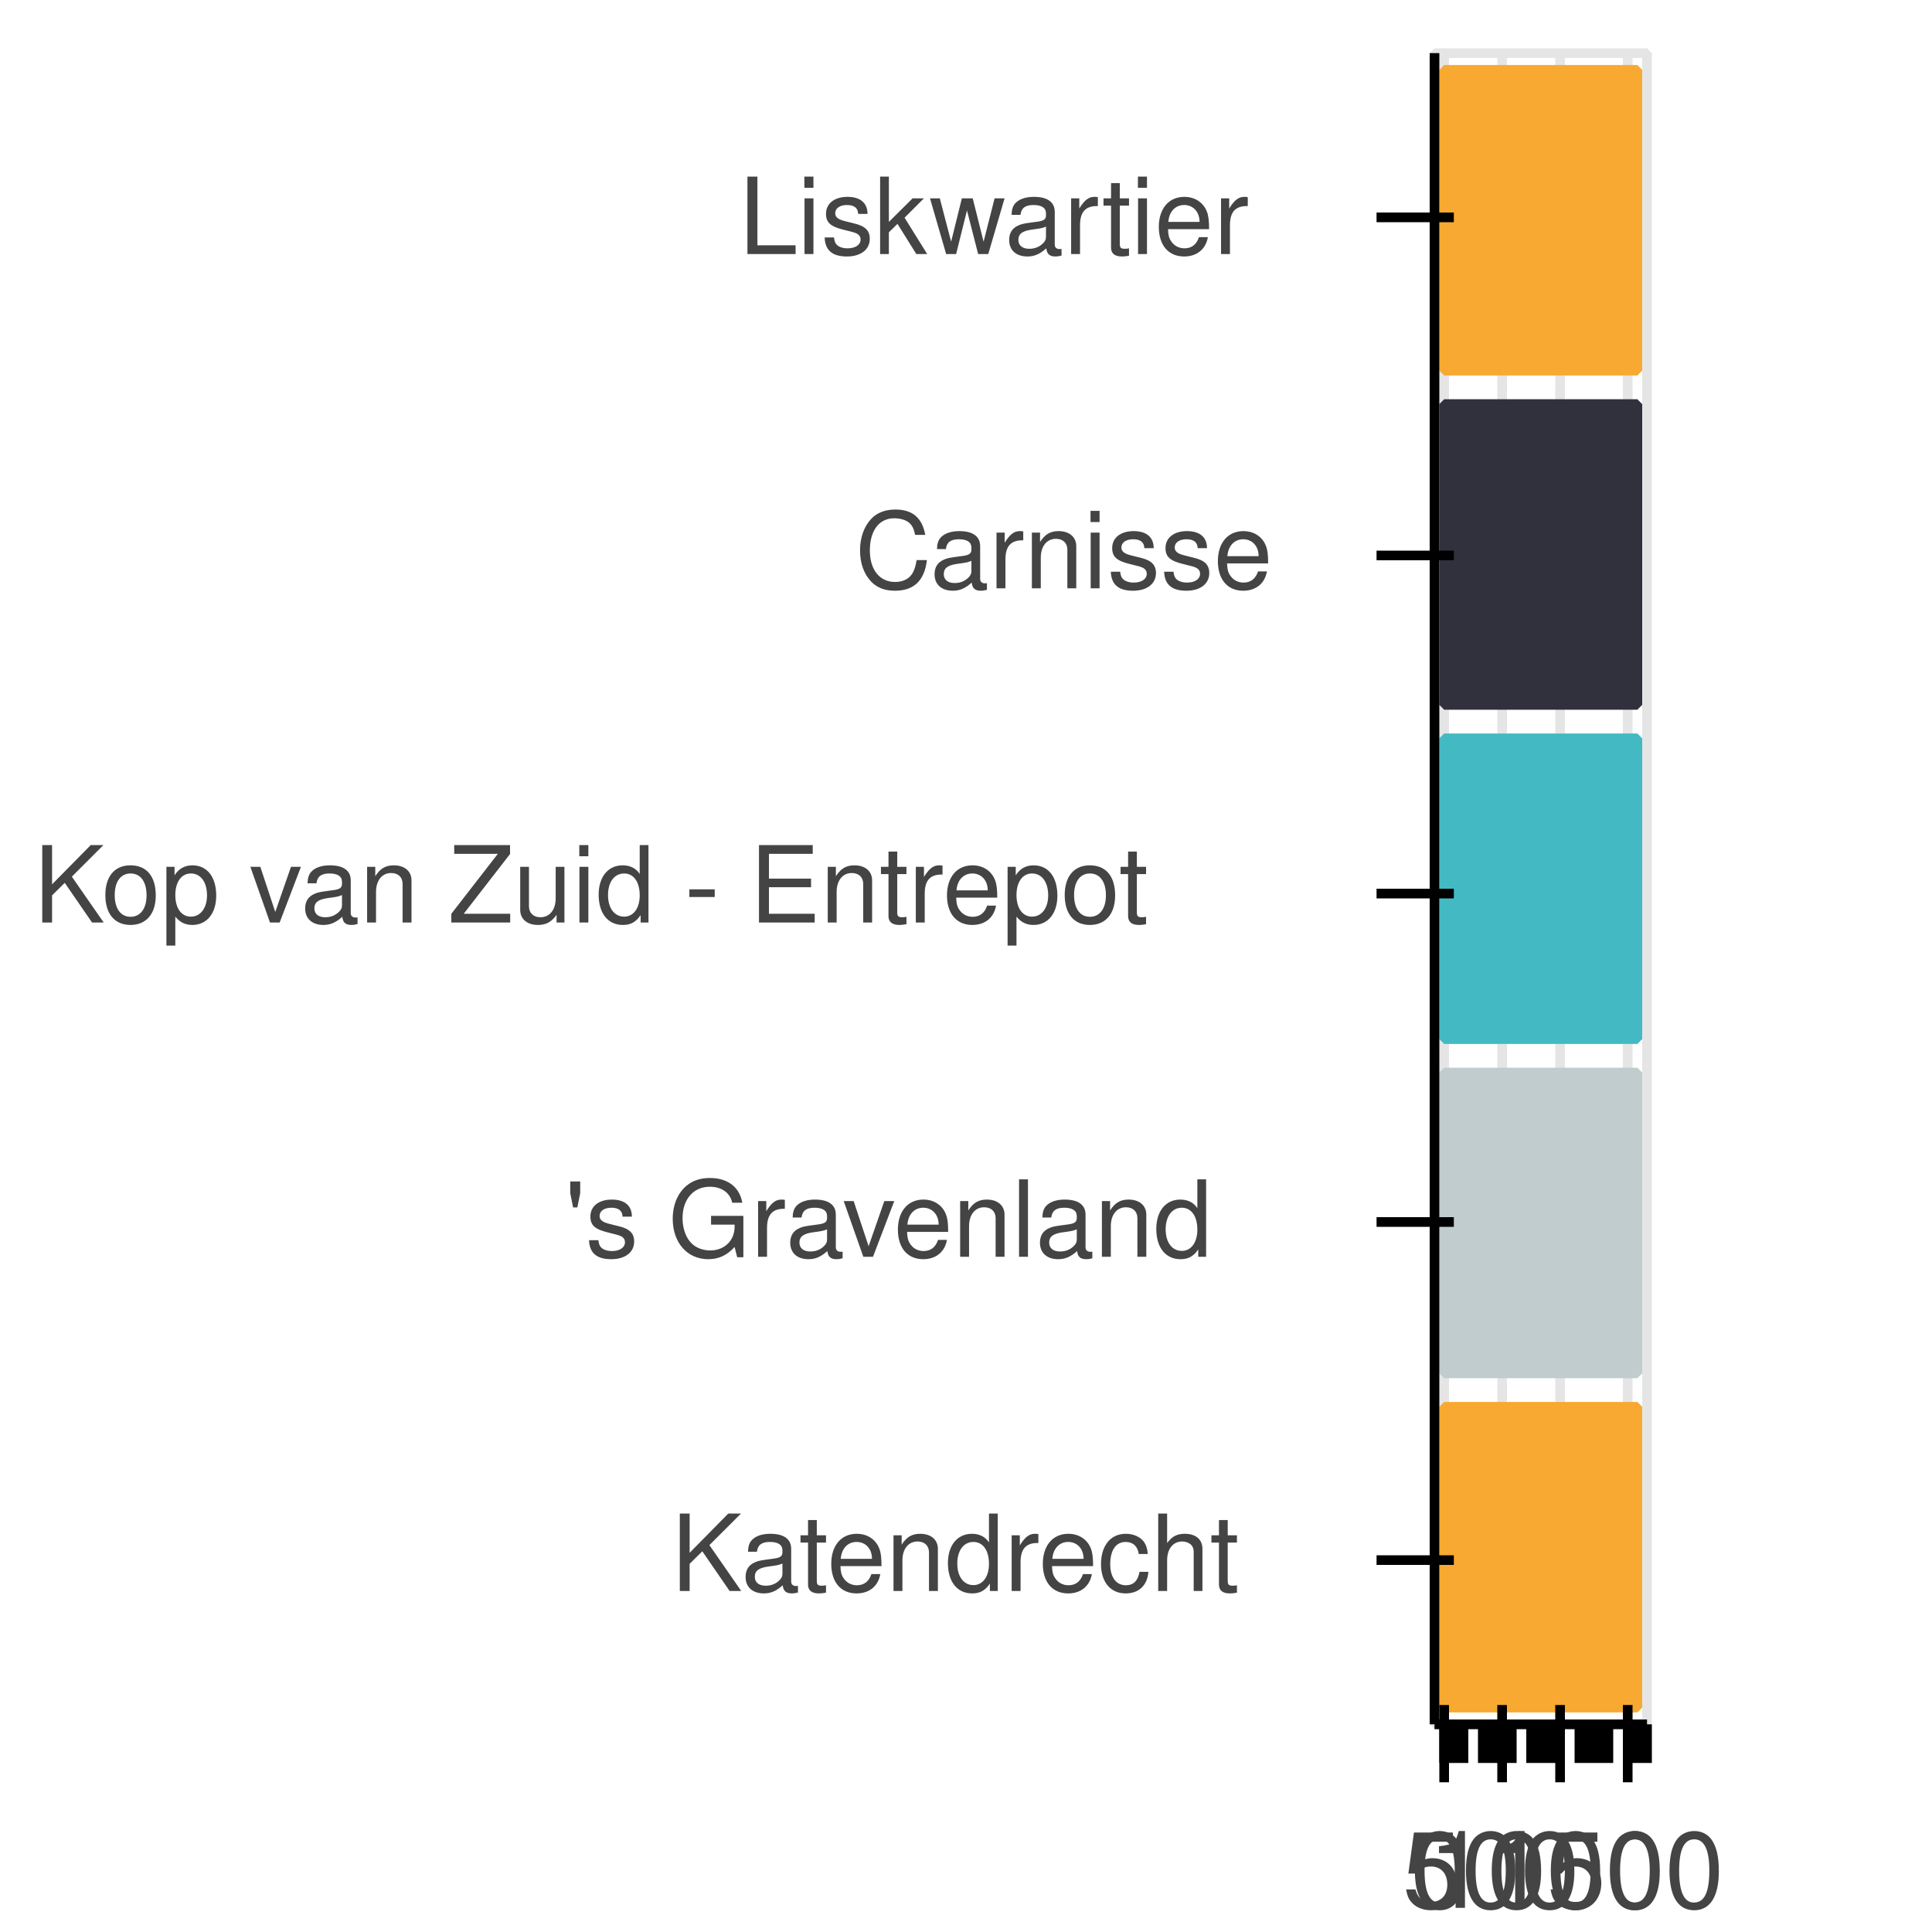
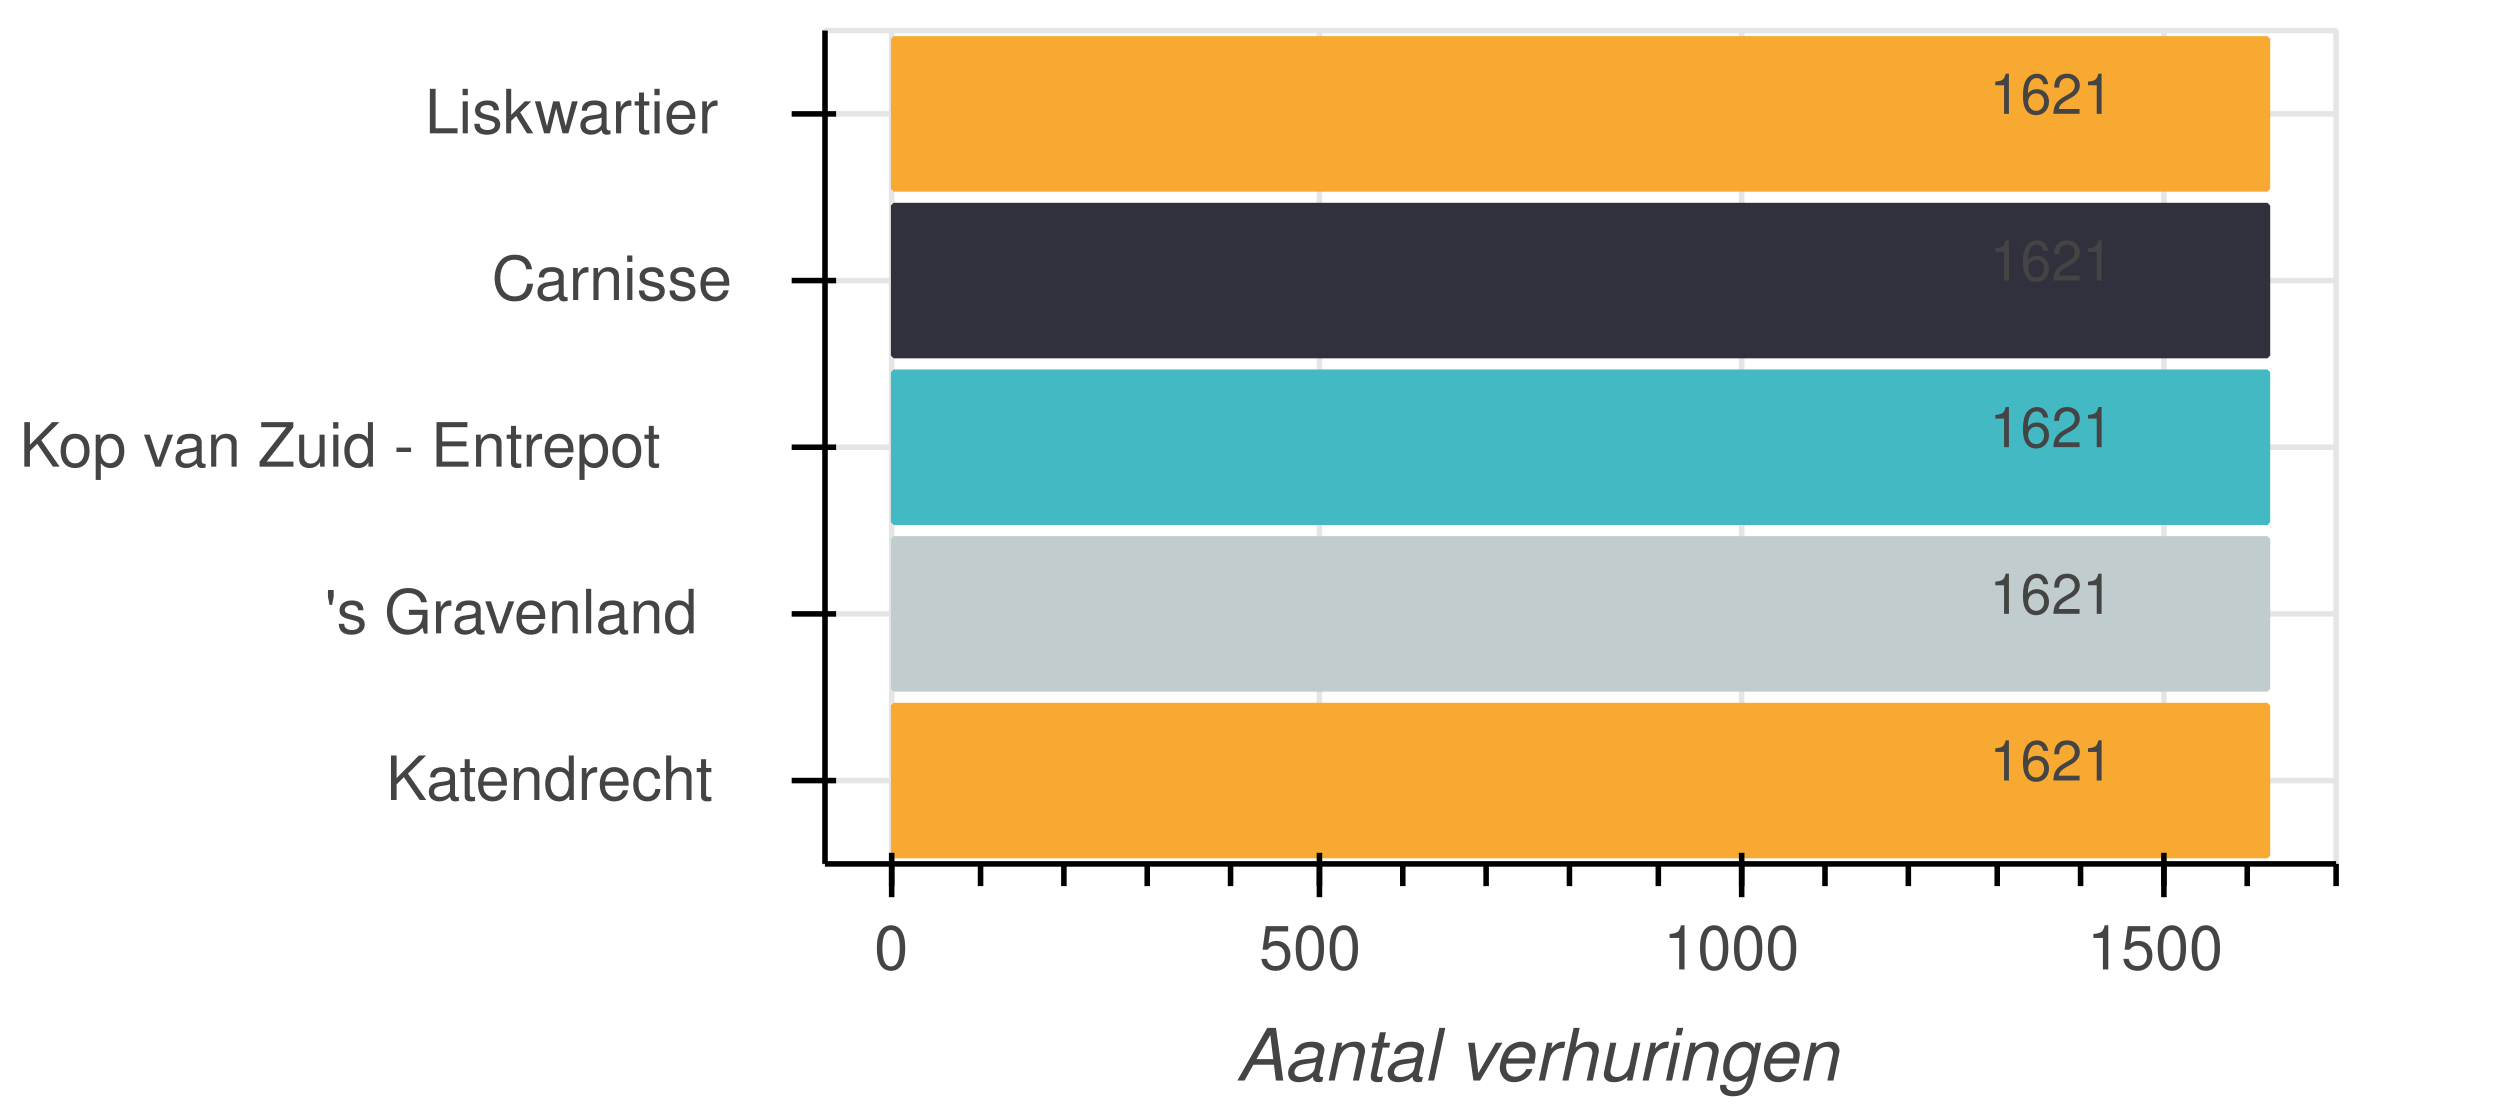
- <svg xmlns="http://www.w3.org/2000/svg" version="1.1" width="200" height="200">
+ <svg xmlns="http://www.w3.org/2000/svg" version="1.1" width="450" height="200">
  <defs>
-     <clipPath id="DZsHcmKaRdJM">
-       <path fill="none" stroke="none" d="M 0.5 0.5 L 200.5 0.5 L 200.5 200.5 L 0.5 200.5 L 0.5 0.5 Z M 148.5 5.5 L 170.5 5.5 L 170.5 178.5 L 148.5 178.5 L 148.5 5.5 Z" clip-rule="evenodd" />
+     <clipPath id="sbpnfCVtcmDw">
+       <path fill="none" stroke="none" d="M 0.5 0.5 L 450.5 0.5 L 450.5 200.5 L 0.5 200.5 L 0.5 0.5 Z M 148.5 5.5 L 420.5 5.5 L 420.5 155.5 L 148.5 155.5 L 148.5 5.5 Z" clip-rule="evenodd" />
    </clipPath>
-     <clipPath id="JekfBTTtzJJz">
-       <path fill="none" stroke="none" d="M 148.5 5.5 L 170.5 5.5 L 170.5 178.5 L 148.5 178.5 L 148.5 5.5 Z" />
+     <clipPath id="UoMdkoQepbqC">
+       <path fill="none" stroke="none" d="M 148.5 5.5 L 420.5 5.5 L 420.5 155.5 L 148.5 155.5 L 148.5 5.5 Z" />
    </clipPath>
-     <clipPath id="JbHAHGtpFLPR">
-       <path fill="none" stroke="none" d="M 148.5 5.5 L 170.5 5.5 L 170.5 178.5 L 148.5 178.5 L 148.5 5.5 Z" />
+     <clipPath id="BgPRJAdeBvZV">
+       <path fill="none" stroke="none" d="M 148.5 5.5 L 420.5 5.5 L 420.5 155.5 L 148.5 155.5 L 148.5 5.5 Z" />
    </clipPath>
-     <clipPath id="WBIRTVFgroXG">
-       <path fill="none" stroke="none" d="M 148.5 5.5 L 170.5 5.5 L 170.5 178.5 L 148.5 178.5 L 148.5 5.5 Z" />
+     <clipPath id="vHgGUAfXJRlv">
+       <path fill="none" stroke="none" d="M 148.5 5.5 L 420.5 5.5 L 420.5 155.5 L 148.5 155.5 L 148.5 5.5 Z" />
    </clipPath>
-     <clipPath id="ZHnmoJGuUVza">
-       <path fill="none" stroke="none" d="M 148.5 5.5 L 170.5 5.5 L 170.5 178.5 L 148.5 178.5 L 148.5 5.5 Z" />
+     <clipPath id="BXGZXyarPUkA">
+       <path fill="none" stroke="none" d="M 148.5 5.5 L 420.5 5.5 L 420.5 155.5 L 148.5 155.5 L 148.5 5.5 Z" />
+     </clipPath>
+     <clipPath id="AUBwTXTnDXSZ">
+       <path fill="none" stroke="none" d="M 148.5 5.5 L 420.5 5.5 L 420.5 155.5 L 148.5 155.5 L 148.5 5.5 Z" />
    </clipPath>
  </defs>
-   <path fill="rgb(255,255,255)" stroke="none" paint-order="stroke" d="M 0.5 0.5 L 200.5 0.5 L 200.5 200.5 L 0.5 200.5 L 0.5 0.5 Z" fill-opacity="1" clip-path="url(#DZsHcmKaRdJM)" />
-   <path fill="rgb(255,255,255)" stroke="none" paint-order="stroke" d="M 148.5 5.5 L 170.5 5.5 L 170.5 178.5 L 148.5 178.5 L 148.5 5.5 Z" fill-opacity="1" />
-   <path fill="none" stroke="rgb(229,229,229)" paint-order="fill" d="M 148.5 5.5 L 170.5 5.5 L 170.5 178.5 L 148.5 178.5 L 148.5 5.5 Z" stroke-opacity="1" stroke-linejoin="bevel" stroke-miterlimit="10" />
-   <path fill="none" stroke="rgb(229,229,229)" paint-order="fill" d="M 149.5 178.5 L 149.5 5.5 M 155.5 178.5 L 155.5 5.5 M 161.5 178.5 L 161.5 5.5 M 168.5 178.5 L 168.5 5.5" stroke-opacity="1" stroke-linejoin="bevel" stroke-miterlimit="10" clip-path="url(#JekfBTTtzJJz)" />
-   <path fill="none" stroke="rgb(229,229,229)" paint-order="fill" d="M 148.5 161.5 L 170.5 161.5 M 148.5 126.5 L 170.5 126.5 M 148.5 92.5 L 170.5 92.5 M 148.5 57.5 L 170.5 57.5 M 148.5 22.5 L 170.5 22.5" stroke-opacity="1" stroke-linejoin="bevel" stroke-miterlimit="10" clip-path="url(#JbHAHGtpFLPR)" />
-   <path fill="rgb(248,169,49)" stroke="rgb(248,169,49)" paint-order="fill" d="M 149.5 145.63 L 169.5 145.63 L 169.5 176.77 L 149.5 176.77 L 149.5 145.63 Z" fill-opacity="1" clip-path="url(#WBIRTVFgroXG)" stroke-opacity="1" stroke-linejoin="bevel" stroke-miterlimit="10" />
-   <path fill="rgb(192,204,205)" stroke="rgb(192,204,205)" paint-order="fill" d="M 149.5 111.03 L 169.5 111.03 L 169.5 142.17 L 149.5 142.17 L 149.5 111.03 Z" fill-opacity="1" clip-path="url(#WBIRTVFgroXG)" stroke-opacity="1" stroke-linejoin="bevel" stroke-miterlimit="10" />
-   <path fill="rgb(67,186,195)" stroke="rgb(67,186,195)" paint-order="fill" d="M 149.5 76.43 L 169.5 76.43 L 169.5 107.57 L 149.5 107.57 L 149.5 76.43 Z" fill-opacity="1" clip-path="url(#WBIRTVFgroXG)" stroke-opacity="1" stroke-linejoin="bevel" stroke-miterlimit="10" />
-   <path fill="rgb(49,49,61)" stroke="rgb(49,49,61)" paint-order="fill" d="M 149.5 41.83 L 169.5 41.83 L 169.5 72.97 L 149.5 72.97 L 149.5 41.83 Z" fill-opacity="1" clip-path="url(#WBIRTVFgroXG)" stroke-opacity="1" stroke-linejoin="bevel" stroke-miterlimit="10" />
-   <path fill="rgb(248,169,49)" stroke="rgb(248,169,49)" paint-order="fill" d="M 149.5 7.23 L 169.5 7.23 L 169.5 38.37 L 149.5 38.37 L 149.5 7.23 Z" fill-opacity="1" clip-path="url(#WBIRTVFgroXG)" stroke-opacity="1" stroke-linejoin="bevel" stroke-miterlimit="10" />
-   <path fill="none" stroke="rgb(0,0,0)" paint-order="fill" d="M 148.5 178.5 L 170.5 178.5" stroke-opacity="1" stroke-linejoin="bevel" stroke-miterlimit="10" />
-   <path fill="none" stroke="rgb(0,0,0)" paint-order="fill" d="M 149.5 184.5 L 149.5 176.5 M 155.5 184.5 L 155.5 176.5 M 161.5 184.5 L 161.5 176.5 M 168.5 184.5 L 168.5 176.5" stroke-opacity="1" stroke-linejoin="bevel" stroke-miterlimit="10" />
-   <path fill="none" stroke="rgb(0,0,0)" paint-order="fill" d="M 149.5 182.5 L 149.5 178.5 M 150.5 182.5 L 150.5 178.5 M 151.5 182.5 L 151.5 178.5 M 153.5 182.5 L 153.5 178.5 M 154.5 182.5 L 154.5 178.5 M 155.5 182.5 L 155.5 178.5 M 156.5 182.5 L 156.5 178.5 M 158.5 182.5 L 158.5 178.5 M 159.5 182.5 L 159.5 178.5 M 160.5 182.5 L 160.5 178.5 M 161.5 182.5 L 161.5 178.5 M 163.5 182.5 L 163.5 178.5 M 164.5 182.5 L 164.5 178.5 M 165.5 182.5 L 165.5 178.5 M 166.5 182.5 L 166.5 178.5 M 168.5 182.5 L 168.5 178.5 M 169.5 182.5 L 169.5 178.5 M 170.5 182.5 L 170.5 178.5" stroke-opacity="1" stroke-linejoin="bevel" stroke-miterlimit="10" />
-   <text fill="rgb(68,68,68)" stroke="none" font-family="helvetica" font-size="11px" font-style="normal" font-weight="normal" text-decoration="normal" x="145.5" y="197" text-anchor="start" dominant-baseline="alphabetic" transform="matrix(1, 0, 0, 1, 0.5, 0.5)" fill-opacity="1">0</text>
-   <text fill="none" stroke="rgb(0,0,0)" font-family="helvetica" font-size="11px" font-style="normal" font-weight="normal" text-decoration="normal" x="145.5" y="197" text-anchor="start" dominant-baseline="alphabetic" transform="matrix(1, 0, 0, 1, 0.5, 0.5)" stroke-opacity="0" stroke-linejoin="bevel" stroke-miterlimit="10">0</text>
-   <text fill="rgb(68,68,68)" stroke="none" font-family="helvetica" font-size="11px" font-style="normal" font-weight="normal" text-decoration="normal" x="144.669" y="197" text-anchor="start" dominant-baseline="alphabetic" transform="matrix(1, 0, 0, 1, 0.5, 0.5)" fill-opacity="1">500</text>
-   <text fill="none" stroke="rgb(0,0,0)" font-family="helvetica" font-size="11px" font-style="normal" font-weight="normal" text-decoration="normal" x="144.669" y="197" text-anchor="start" dominant-baseline="alphabetic" transform="matrix(1, 0, 0, 1, 0.5, 0.5)" stroke-opacity="0" stroke-linejoin="bevel" stroke-miterlimit="10">500</text>
-   <text fill="rgb(68,68,68)" stroke="none" font-family="helvetica" font-size="11px" font-style="normal" font-weight="normal" text-decoration="normal" x="147.338" y="197" text-anchor="start" dominant-baseline="alphabetic" transform="matrix(1, 0, 0, 1, 0.5, 0.5)" fill-opacity="1">1000</text>
-   <text fill="none" stroke="rgb(0,0,0)" font-family="helvetica" font-size="11px" font-style="normal" font-weight="normal" text-decoration="normal" x="147.338" y="197" text-anchor="start" dominant-baseline="alphabetic" transform="matrix(1, 0, 0, 1, 0.5, 0.5)" stroke-opacity="0" stroke-linejoin="bevel" stroke-miterlimit="10">1000</text>
-   <text fill="rgb(68,68,68)" stroke="none" font-family="helvetica" font-size="11px" font-style="normal" font-weight="normal" text-decoration="normal" x="153.507" y="197" text-anchor="start" dominant-baseline="alphabetic" transform="matrix(1, 0, 0, 1, 0.5, 0.5)" fill-opacity="1">1500</text>
-   <text fill="none" stroke="rgb(0,0,0)" font-family="helvetica" font-size="11px" font-style="normal" font-weight="normal" text-decoration="normal" x="153.507" y="197" text-anchor="start" dominant-baseline="alphabetic" transform="matrix(1, 0, 0, 1, 0.5, 0.5)" stroke-opacity="0" stroke-linejoin="bevel" stroke-miterlimit="10">1500</text>
-   <path fill="none" stroke="rgb(0,0,0)" paint-order="fill" d="M 148.5 178.5 L 148.5 5.5" stroke-opacity="1" stroke-linejoin="bevel" stroke-miterlimit="10" />
-   <path fill="none" stroke="rgb(0,0,0)" paint-order="fill" d="M 142.5 161.5 L 150.5 161.5 M 142.5 126.5 L 150.5 126.5 M 142.5 92.5 L 150.5 92.5 M 142.5 57.5 L 150.5 57.5 M 142.5 22.5 L 150.5 22.5" stroke-opacity="1" stroke-linejoin="bevel" stroke-miterlimit="10" />
+   <path fill="rgb(255,255,255)" stroke="none" paint-order="stroke" d="M 0.5 0.5 L 450.5 0.5 L 450.5 200.5 L 0.5 200.5 L 0.5 0.5 Z" fill-opacity="1" clip-path="url(#sbpnfCVtcmDw)" />
+   <path fill="rgb(255,255,255)" stroke="none" paint-order="stroke" d="M 148.5 5.5 L 420.5 5.5 L 420.5 155.5 L 148.5 155.5 L 148.5 5.5 Z" fill-opacity="1" />
+   <path fill="none" stroke="rgb(229,229,229)" paint-order="fill" d="M 148.5 5.5 L 420.5 5.5 L 420.5 155.5 L 148.5 155.5 L 148.5 5.5 Z" stroke-opacity="1" stroke-linejoin="bevel" stroke-miterlimit="10" />
+   <path fill="none" stroke="rgb(229,229,229)" paint-order="fill" d="M 160.5 155.5 L 160.5 5.5 M 237.5 155.5 L 237.5 5.5 M 313.5 155.5 L 313.5 5.5 M 389.5 155.5 L 389.5 5.5" stroke-opacity="1" stroke-linejoin="bevel" stroke-miterlimit="10" clip-path="url(#UoMdkoQepbqC)" />
+   <path fill="none" stroke="rgb(229,229,229)" paint-order="fill" d="M 148.5 140.5 L 420.5 140.5 M 148.5 110.5 L 420.5 110.5 M 148.5 80.5 L 420.5 80.5 M 148.5 50.5 L 420.5 50.5 M 148.5 20.5 L 420.5 20.5" stroke-opacity="1" stroke-linejoin="bevel" stroke-miterlimit="10" clip-path="url(#BgPRJAdeBvZV)" />
+   <path fill="rgb(248,169,49)" stroke="rgb(248,169,49)" paint-order="fill" d="M 160.864 127 L 408.136 127 L 408.136 154 L 160.864 154 L 160.864 127 Z" fill-opacity="1" clip-path="url(#vHgGUAfXJRlv)" stroke-opacity="1" stroke-linejoin="bevel" stroke-miterlimit="10" />
+   <path fill="rgb(192,204,205)" stroke="rgb(192,204,205)" paint-order="fill" d="M 160.864 97 L 408.136 97 L 408.136 124 L 160.864 124 L 160.864 97 Z" fill-opacity="1" clip-path="url(#vHgGUAfXJRlv)" stroke-opacity="1" stroke-linejoin="bevel" stroke-miterlimit="10" />
+   <path fill="rgb(67,186,195)" stroke="rgb(67,186,195)" paint-order="fill" d="M 160.864 67 L 408.136 67 L 408.136 94 L 160.864 94 L 160.864 67 Z" fill-opacity="1" clip-path="url(#vHgGUAfXJRlv)" stroke-opacity="1" stroke-linejoin="bevel" stroke-miterlimit="10" />
+   <path fill="rgb(49,49,61)" stroke="rgb(49,49,61)" paint-order="fill" d="M 160.864 37 L 408.136 37 L 408.136 64 L 160.864 64 L 160.864 37 Z" fill-opacity="1" clip-path="url(#vHgGUAfXJRlv)" stroke-opacity="1" stroke-linejoin="bevel" stroke-miterlimit="10" />
+   <path fill="rgb(248,169,49)" stroke="rgb(248,169,49)" paint-order="fill" d="M 160.864 7 L 408.136 7 L 408.136 34 L 160.864 34 L 160.864 7 Z" fill-opacity="1" clip-path="url(#vHgGUAfXJRlv)" stroke-opacity="1" stroke-linejoin="bevel" stroke-miterlimit="10" />
+   <g clip-path="url(#BXGZXyarPUkA)">
+     <text fill="rgb(68,68,68)" stroke="none" font-family="helvetica" font-size="10px" font-style="normal" font-weight="normal" text-decoration="normal" x="357.636" y="140" text-anchor="start" dominant-baseline="alphabetic" transform="matrix(1, 0, 0, 1, 0.5, 0.5)" fill-opacity="1">1621</text>
+   </g>
+   <g clip-path="url(#BXGZXyarPUkA)">
+     <text fill="none" stroke="rgb(0,0,0)" font-family="helvetica" font-size="10px" font-style="normal" font-weight="normal" text-decoration="normal" x="357.636" y="140" text-anchor="start" dominant-baseline="alphabetic" transform="matrix(1, 0, 0, 1, 0.5, 0.5)" stroke-opacity="0" stroke-miterlimit="10" stroke-dasharray="">1621</text>
+   </g>
+   <g clip-path="url(#BXGZXyarPUkA)">
+     <text fill="rgb(68,68,68)" stroke="none" font-family="helvetica" font-size="10px" font-style="normal" font-weight="normal" text-decoration="normal" x="357.636" y="110" text-anchor="start" dominant-baseline="alphabetic" transform="matrix(1, 0, 0, 1, 0.5, 0.5)" fill-opacity="1">1621</text>
+   </g>
+   <g clip-path="url(#BXGZXyarPUkA)">
+     <text fill="none" stroke="rgb(0,0,0)" font-family="helvetica" font-size="10px" font-style="normal" font-weight="normal" text-decoration="normal" x="357.636" y="110" text-anchor="start" dominant-baseline="alphabetic" transform="matrix(1, 0, 0, 1, 0.5, 0.5)" stroke-opacity="0" stroke-miterlimit="10" stroke-dasharray="">1621</text>
+   </g>
+   <g clip-path="url(#BXGZXyarPUkA)">
+     <text fill="rgb(68,68,68)" stroke="none" font-family="helvetica" font-size="10px" font-style="normal" font-weight="normal" text-decoration="normal" x="357.636" y="80" text-anchor="start" dominant-baseline="alphabetic" transform="matrix(1, 0, 0, 1, 0.5, 0.5)" fill-opacity="1">1621</text>
+   </g>
+   <g clip-path="url(#BXGZXyarPUkA)">
+     <text fill="none" stroke="rgb(0,0,0)" font-family="helvetica" font-size="10px" font-style="normal" font-weight="normal" text-decoration="normal" x="357.636" y="80" text-anchor="start" dominant-baseline="alphabetic" transform="matrix(1, 0, 0, 1, 0.5, 0.5)" stroke-opacity="0" stroke-miterlimit="10" stroke-dasharray="">1621</text>
+   </g>
+   <g clip-path="url(#BXGZXyarPUkA)">
+     <text fill="rgb(68,68,68)" stroke="none" font-family="helvetica" font-size="10px" font-style="normal" font-weight="normal" text-decoration="normal" x="357.636" y="50" text-anchor="start" dominant-baseline="alphabetic" transform="matrix(1, 0, 0, 1, 0.5, 0.5)" fill-opacity="1">1621</text>
+   </g>
+   <g clip-path="url(#BXGZXyarPUkA)">
+     <text fill="none" stroke="rgb(0,0,0)" font-family="helvetica" font-size="10px" font-style="normal" font-weight="normal" text-decoration="normal" x="357.636" y="50" text-anchor="start" dominant-baseline="alphabetic" transform="matrix(1, 0, 0, 1, 0.5, 0.5)" stroke-opacity="0" stroke-miterlimit="10" stroke-dasharray="">1621</text>
+   </g>
+   <g clip-path="url(#BXGZXyarPUkA)">
+     <text fill="rgb(68,68,68)" stroke="none" font-family="helvetica" font-size="10px" font-style="normal" font-weight="normal" text-decoration="normal" x="357.636" y="20" text-anchor="start" dominant-baseline="alphabetic" transform="matrix(1, 0, 0, 1, 0.5, 0.5)" fill-opacity="1">1621</text>
+   </g>
+   <g clip-path="url(#BXGZXyarPUkA)">
+     <text fill="none" stroke="rgb(0,0,0)" font-family="helvetica" font-size="10px" font-style="normal" font-weight="normal" text-decoration="normal" x="357.636" y="20" text-anchor="start" dominant-baseline="alphabetic" transform="matrix(1, 0, 0, 1, 0.5, 0.5)" stroke-opacity="0" stroke-miterlimit="10" stroke-dasharray="">1621</text>
+   </g>
+   <path fill="none" stroke="rgb(0,0,0)" paint-order="fill" d="M 148.5 155.5 L 420.5 155.5" stroke-opacity="1" stroke-linejoin="bevel" stroke-miterlimit="10" />
+   <path fill="none" stroke="rgb(0,0,0)" paint-order="fill" d="M 160.5 161.5 L 160.5 153.5 M 237.5 161.5 L 237.5 153.5 M 313.5 161.5 L 313.5 153.5 M 389.5 161.5 L 389.5 153.5" stroke-opacity="1" stroke-linejoin="bevel" stroke-miterlimit="10" />
+   <path fill="none" stroke="rgb(0,0,0)" paint-order="fill" d="M 160.5 159.5 L 160.5 155.5 M 176.5 159.5 L 176.5 155.5 M 191.5 159.5 L 191.5 155.5 M 206.5 159.5 L 206.5 155.5 M 221.5 159.5 L 221.5 155.5 M 237.5 159.5 L 237.5 155.5 M 252.5 159.5 L 252.5 155.5 M 267.5 159.5 L 267.5 155.5 M 282.5 159.5 L 282.5 155.5 M 298.5 159.5 L 298.5 155.5 M 313.5 159.5 L 313.5 155.5 M 328.5 159.5 L 328.5 155.5 M 343.5 159.5 L 343.5 155.5 M 359.5 159.5 L 359.5 155.5 M 374.5 159.5 L 374.5 155.5 M 389.5 159.5 L 389.5 155.5 M 404.5 159.5 L 404.5 155.5 M 420.5 159.5 L 420.5 155.5" stroke-opacity="1" stroke-linejoin="bevel" stroke-miterlimit="10" />
+   <text fill="rgb(68,68,68)" stroke="none" font-family="helvetica" font-size="11px" font-style="normal" font-weight="normal" text-decoration="normal" x="156.864" y="174" text-anchor="start" dominant-baseline="alphabetic" transform="matrix(1, 0, 0, 1, 0.5, 0.5)" fill-opacity="1">0</text>
+   <text fill="none" stroke="rgb(0,0,0)" font-family="helvetica" font-size="11px" font-style="normal" font-weight="normal" text-decoration="normal" x="156.864" y="174" text-anchor="start" dominant-baseline="alphabetic" transform="matrix(1, 0, 0, 1, 0.5, 0.5)" stroke-opacity="0" stroke-linejoin="bevel" stroke-miterlimit="10">0</text>
+   <text fill="rgb(68,68,68)" stroke="none" font-family="helvetica" font-size="11px" font-style="normal" font-weight="normal" text-decoration="normal" x="226.135" y="174" text-anchor="start" dominant-baseline="alphabetic" transform="matrix(1, 0, 0, 1, 0.5, 0.5)" fill-opacity="1">500</text>
+   <text fill="none" stroke="rgb(0,0,0)" font-family="helvetica" font-size="11px" font-style="normal" font-weight="normal" text-decoration="normal" x="226.135" y="174" text-anchor="start" dominant-baseline="alphabetic" transform="matrix(1, 0, 0, 1, 0.5, 0.5)" stroke-opacity="0" stroke-linejoin="bevel" stroke-miterlimit="10">500</text>
+   <text fill="rgb(68,68,68)" stroke="none" font-family="helvetica" font-size="11px" font-style="normal" font-weight="normal" text-decoration="normal" x="298.907" y="174" text-anchor="start" dominant-baseline="alphabetic" transform="matrix(1, 0, 0, 1, 0.5, 0.5)" fill-opacity="1">1000</text>
+   <text fill="none" stroke="rgb(0,0,0)" font-family="helvetica" font-size="11px" font-style="normal" font-weight="normal" text-decoration="normal" x="298.907" y="174" text-anchor="start" dominant-baseline="alphabetic" transform="matrix(1, 0, 0, 1, 0.5, 0.5)" stroke-opacity="0" stroke-linejoin="bevel" stroke-miterlimit="10">1000</text>
+   <text fill="rgb(68,68,68)" stroke="none" font-family="helvetica" font-size="11px" font-style="normal" font-weight="normal" text-decoration="normal" x="375.179" y="174" text-anchor="start" dominant-baseline="alphabetic" transform="matrix(1, 0, 0, 1, 0.5, 0.5)" fill-opacity="1">1500</text>
+   <text fill="none" stroke="rgb(0,0,0)" font-family="helvetica" font-size="11px" font-style="normal" font-weight="normal" text-decoration="normal" x="375.179" y="174" text-anchor="start" dominant-baseline="alphabetic" transform="matrix(1, 0, 0, 1, 0.5, 0.5)" stroke-opacity="0" stroke-linejoin="bevel" stroke-miterlimit="10">1500</text>
+   <text fill="rgb(68,68,68)" stroke="none" font-family="helvetica" font-size="13px" font-style="italic" font-weight="normal" text-decoration="normal" x="222" y="194" text-anchor="start" dominant-baseline="alphabetic" transform="matrix(1, 0, 0, 1, 0.5, 0.5)" fill-opacity="1">Aantal verhuringen</text>
+   <text fill="none" stroke="rgb(0,0,0)" font-family="helvetica" font-size="13px" font-style="italic" font-weight="normal" text-decoration="normal" x="222" y="194" text-anchor="start" dominant-baseline="alphabetic" transform="matrix(1, 0, 0, 1, 0.5, 0.5)" stroke-opacity="0" stroke-linejoin="bevel" stroke-miterlimit="10">Aantal verhuringen</text>
+   <path fill="none" stroke="rgb(0,0,0)" paint-order="fill" d="M 148.5 155.5 L 148.5 5.5" stroke-opacity="1" stroke-linejoin="bevel" stroke-miterlimit="10" />
+   <path fill="none" stroke="rgb(0,0,0)" paint-order="fill" d="M 142.5 140.5 L 150.5 140.5 M 142.5 110.5 L 150.5 110.5 M 142.5 80.5 L 150.5 80.5 M 142.5 50.5 L 150.5 50.5 M 142.5 20.5 L 150.5 20.5" stroke-opacity="1" stroke-linejoin="bevel" stroke-miterlimit="10" />
  <path fill="none" stroke="rgb(0,0,0)" paint-order="fill" d="" stroke-opacity="1" stroke-linejoin="bevel" stroke-miterlimit="10" />
-   <text fill="rgb(68,68,68)" stroke="none" font-family="helvetica" font-size="11px" font-style="normal" font-weight="normal" text-decoration="normal" x="69" y="164.2" text-anchor="start" dominant-baseline="alphabetic" transform="matrix(1, 0, 0, 1, 0.5, 0.5)" fill-opacity="1">Katendrecht</text>
-   <text fill="none" stroke="rgb(0,0,0)" font-family="helvetica" font-size="11px" font-style="normal" font-weight="normal" text-decoration="normal" x="69" y="164.2" text-anchor="start" dominant-baseline="alphabetic" transform="matrix(1, 0, 0, 1, 0.5, 0.5)" stroke-opacity="0" stroke-linejoin="bevel" stroke-miterlimit="10">Katendrecht</text>
-   <text fill="rgb(68,68,68)" stroke="none" font-family="helvetica" font-size="11px" font-style="normal" font-weight="normal" text-decoration="normal" x="58" y="129.6" text-anchor="start" dominant-baseline="alphabetic" transform="matrix(1, 0, 0, 1, 0.5, 0.5)" fill-opacity="1">'s Gravenland</text>
-   <text fill="none" stroke="rgb(0,0,0)" font-family="helvetica" font-size="11px" font-style="normal" font-weight="normal" text-decoration="normal" x="58" y="129.6" text-anchor="start" dominant-baseline="alphabetic" transform="matrix(1, 0, 0, 1, 0.5, 0.5)" stroke-opacity="0" stroke-linejoin="bevel" stroke-miterlimit="10">'s Gravenland</text>
-   <text fill="rgb(68,68,68)" stroke="none" font-family="helvetica" font-size="11px" font-style="normal" font-weight="normal" text-decoration="normal" x="3" y="95" text-anchor="start" dominant-baseline="alphabetic" transform="matrix(1, 0, 0, 1, 0.5, 0.5)" fill-opacity="1">Kop van Zuid - Entrepot</text>
-   <text fill="none" stroke="rgb(0,0,0)" font-family="helvetica" font-size="11px" font-style="normal" font-weight="normal" text-decoration="normal" x="3" y="95" text-anchor="start" dominant-baseline="alphabetic" transform="matrix(1, 0, 0, 1, 0.5, 0.5)" stroke-opacity="0" stroke-linejoin="bevel" stroke-miterlimit="10">Kop van Zuid - Entrepot</text>
-   <text fill="rgb(68,68,68)" stroke="none" font-family="helvetica" font-size="11px" font-style="normal" font-weight="normal" text-decoration="normal" x="88" y="60.4" text-anchor="start" dominant-baseline="alphabetic" transform="matrix(1, 0, 0, 1, 0.5, 0.5)" fill-opacity="1">Carnisse</text>
-   <text fill="none" stroke="rgb(0,0,0)" font-family="helvetica" font-size="11px" font-style="normal" font-weight="normal" text-decoration="normal" x="88" y="60.4" text-anchor="start" dominant-baseline="alphabetic" transform="matrix(1, 0, 0, 1, 0.5, 0.5)" stroke-opacity="0" stroke-linejoin="bevel" stroke-miterlimit="10">Carnisse</text>
-   <text fill="rgb(68,68,68)" stroke="none" font-family="helvetica" font-size="11px" font-style="normal" font-weight="normal" text-decoration="normal" x="76" y="25.8" text-anchor="start" dominant-baseline="alphabetic" transform="matrix(1, 0, 0, 1, 0.5, 0.5)" fill-opacity="1">Liskwartier</text>
-   <text fill="none" stroke="rgb(0,0,0)" font-family="helvetica" font-size="11px" font-style="normal" font-weight="normal" text-decoration="normal" x="76" y="25.8" text-anchor="start" dominant-baseline="alphabetic" transform="matrix(1, 0, 0, 1, 0.5, 0.5)" stroke-opacity="0" stroke-linejoin="bevel" stroke-miterlimit="10">Liskwartier</text>
+   <text fill="rgb(68,68,68)" stroke="none" font-family="helvetica" font-size="11px" font-style="normal" font-weight="normal" text-decoration="normal" x="69" y="143.5" text-anchor="start" dominant-baseline="alphabetic" transform="matrix(1, 0, 0, 1, 0.5, 0.5)" fill-opacity="1">Katendrecht</text>
+   <text fill="none" stroke="rgb(0,0,0)" font-family="helvetica" font-size="11px" font-style="normal" font-weight="normal" text-decoration="normal" x="69" y="143.5" text-anchor="start" dominant-baseline="alphabetic" transform="matrix(1, 0, 0, 1, 0.5, 0.5)" stroke-opacity="0" stroke-linejoin="bevel" stroke-miterlimit="10">Katendrecht</text>
+   <text fill="rgb(68,68,68)" stroke="none" font-family="helvetica" font-size="11px" font-style="normal" font-weight="normal" text-decoration="normal" x="58" y="113.5" text-anchor="start" dominant-baseline="alphabetic" transform="matrix(1, 0, 0, 1, 0.5, 0.5)" fill-opacity="1">'s Gravenland</text>
+   <text fill="none" stroke="rgb(0,0,0)" font-family="helvetica" font-size="11px" font-style="normal" font-weight="normal" text-decoration="normal" x="58" y="113.5" text-anchor="start" dominant-baseline="alphabetic" transform="matrix(1, 0, 0, 1, 0.5, 0.5)" stroke-opacity="0" stroke-linejoin="bevel" stroke-miterlimit="10">'s Gravenland</text>
+   <text fill="rgb(68,68,68)" stroke="none" font-family="helvetica" font-size="11px" font-style="normal" font-weight="normal" text-decoration="normal" x="3" y="83.5" text-anchor="start" dominant-baseline="alphabetic" transform="matrix(1, 0, 0, 1, 0.5, 0.5)" fill-opacity="1">Kop van Zuid - Entrepot</text>
+   <text fill="none" stroke="rgb(0,0,0)" font-family="helvetica" font-size="11px" font-style="normal" font-weight="normal" text-decoration="normal" x="3" y="83.5" text-anchor="start" dominant-baseline="alphabetic" transform="matrix(1, 0, 0, 1, 0.5, 0.5)" stroke-opacity="0" stroke-linejoin="bevel" stroke-miterlimit="10">Kop van Zuid - Entrepot</text>
+   <text fill="rgb(68,68,68)" stroke="none" font-family="helvetica" font-size="11px" font-style="normal" font-weight="normal" text-decoration="normal" x="88" y="53.5" text-anchor="start" dominant-baseline="alphabetic" transform="matrix(1, 0, 0, 1, 0.5, 0.5)" fill-opacity="1">Carnisse</text>
+   <text fill="none" stroke="rgb(0,0,0)" font-family="helvetica" font-size="11px" font-style="normal" font-weight="normal" text-decoration="normal" x="88" y="53.5" text-anchor="start" dominant-baseline="alphabetic" transform="matrix(1, 0, 0, 1, 0.5, 0.5)" stroke-opacity="0" stroke-linejoin="bevel" stroke-miterlimit="10">Carnisse</text>
+   <text fill="rgb(68,68,68)" stroke="none" font-family="helvetica" font-size="11px" font-style="normal" font-weight="normal" text-decoration="normal" x="76" y="23.5" text-anchor="start" dominant-baseline="alphabetic" transform="matrix(1, 0, 0, 1, 0.5, 0.5)" fill-opacity="1">Liskwartier</text>
+   <text fill="none" stroke="rgb(0,0,0)" font-family="helvetica" font-size="11px" font-style="normal" font-weight="normal" text-decoration="normal" x="76" y="23.5" text-anchor="start" dominant-baseline="alphabetic" transform="matrix(1, 0, 0, 1, 0.5, 0.5)" stroke-opacity="0" stroke-linejoin="bevel" stroke-miterlimit="10">Liskwartier</text>
</svg>
